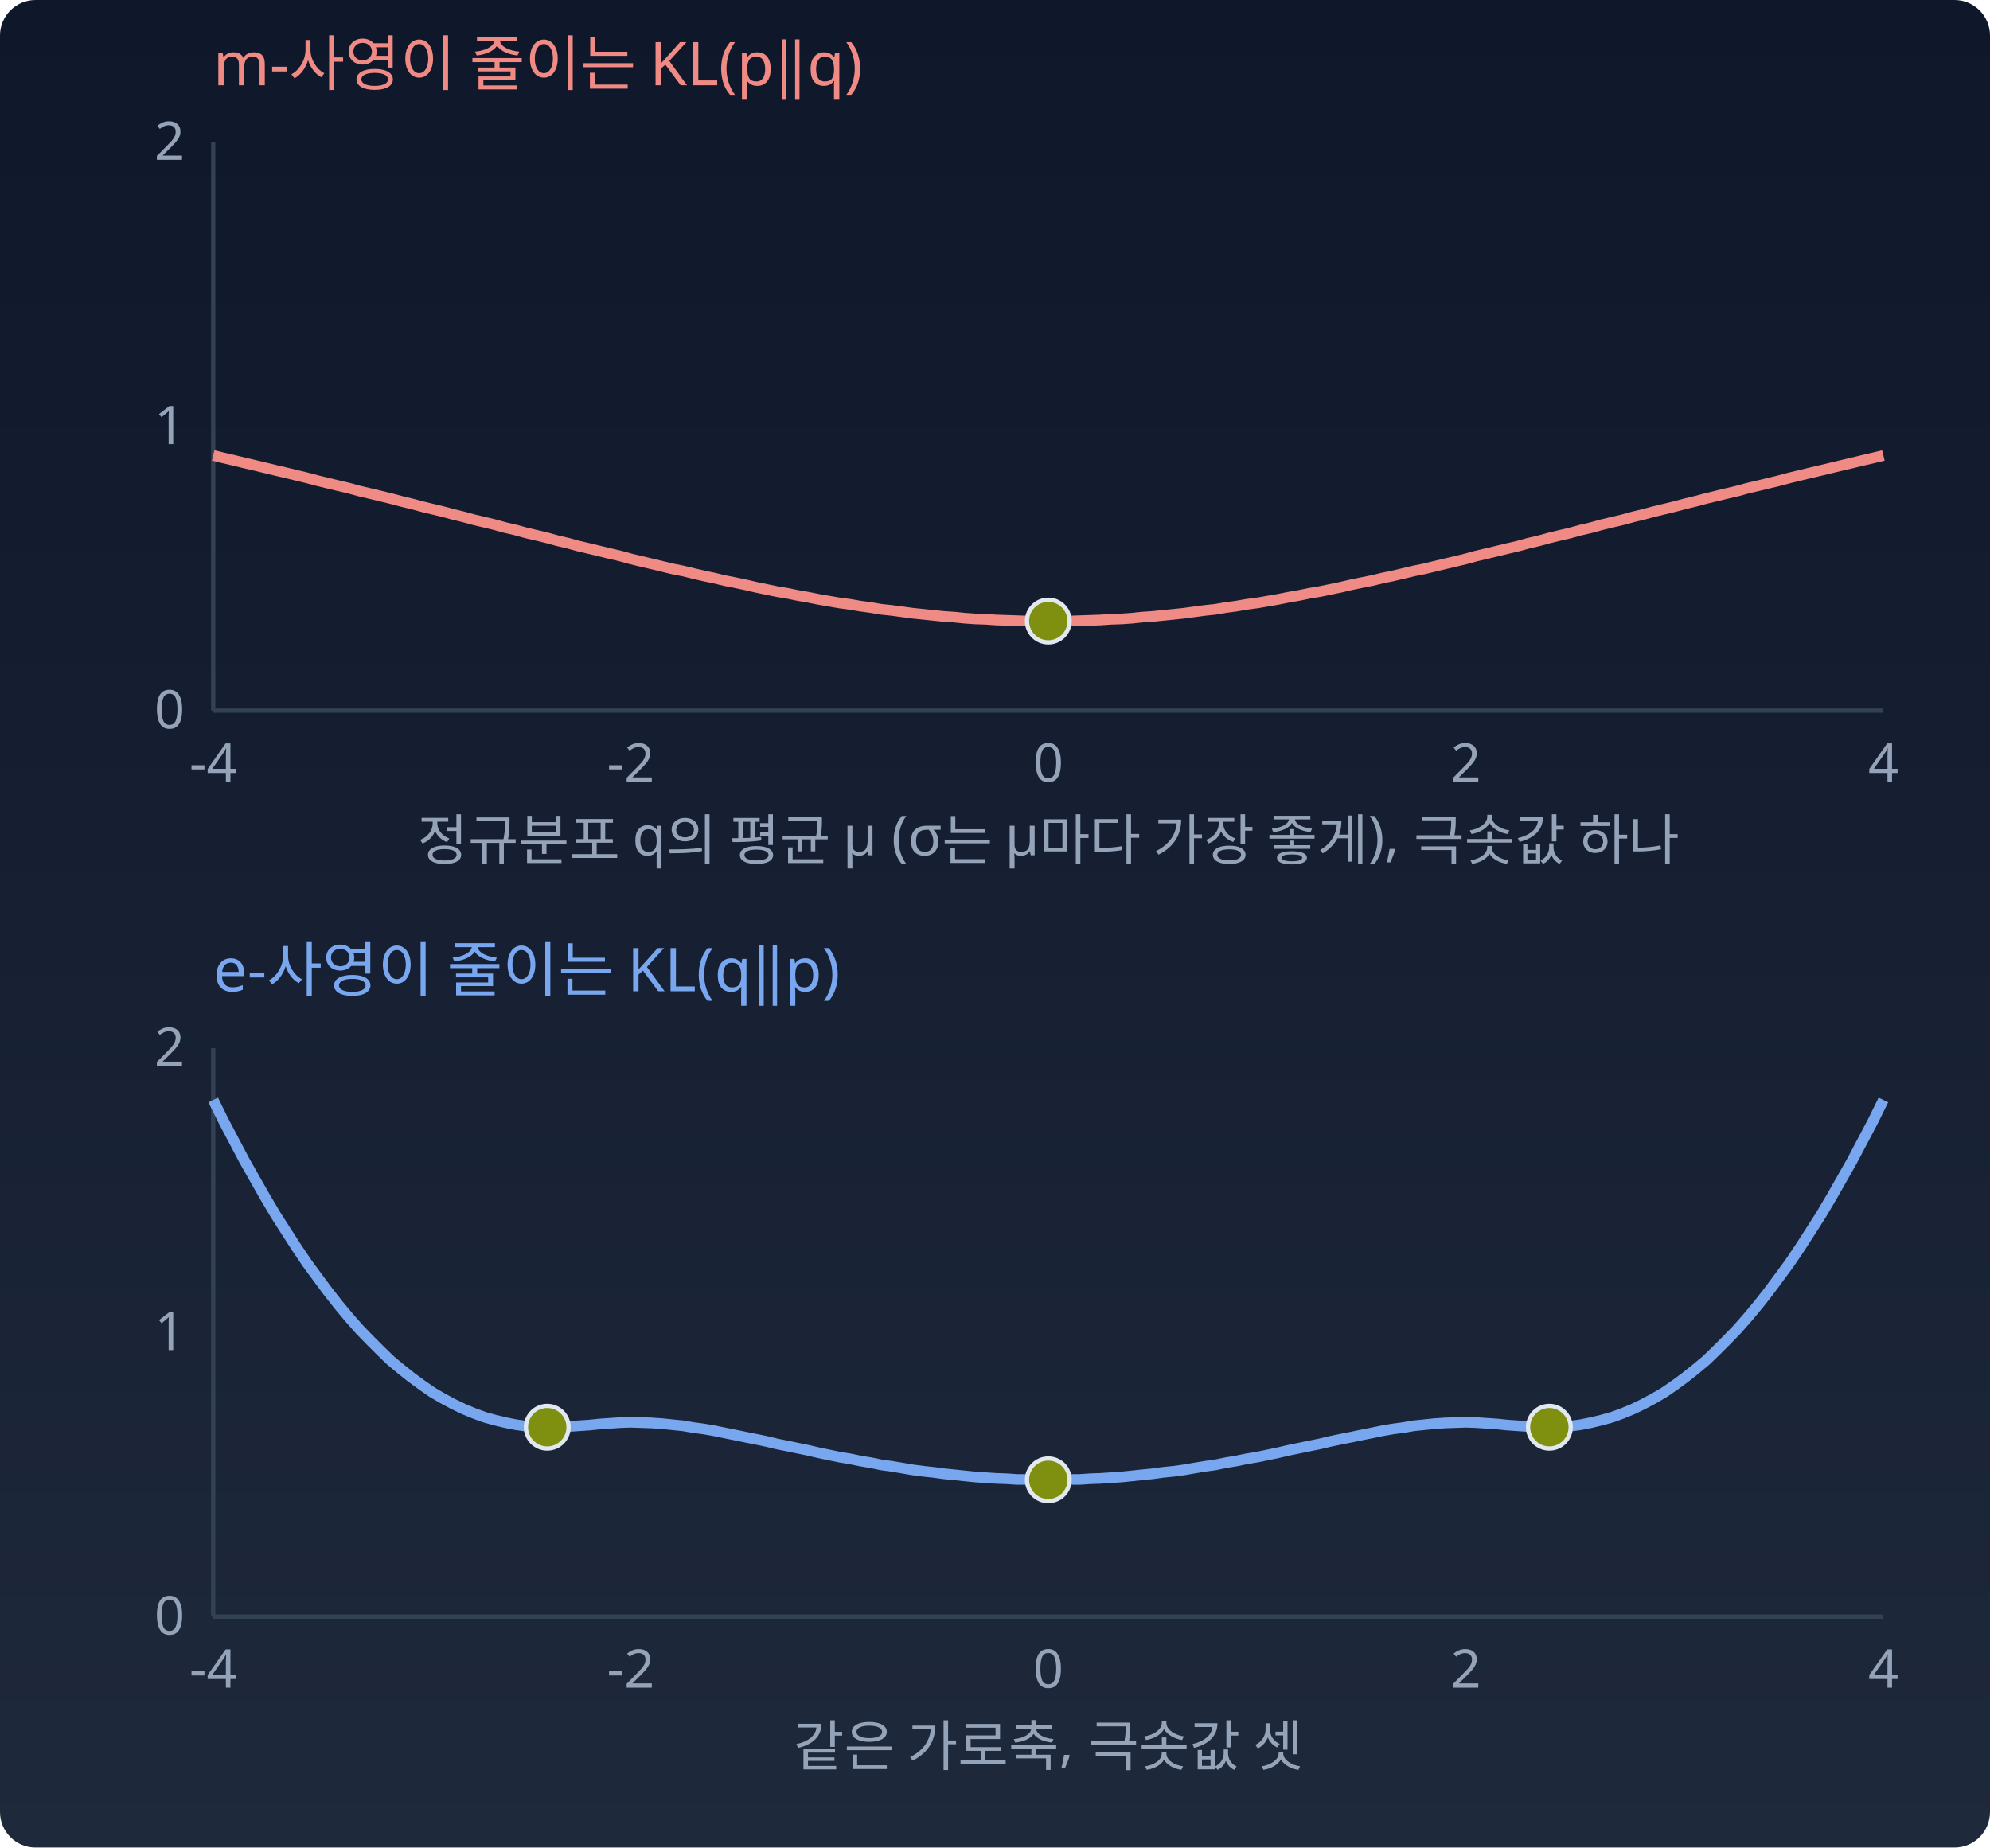
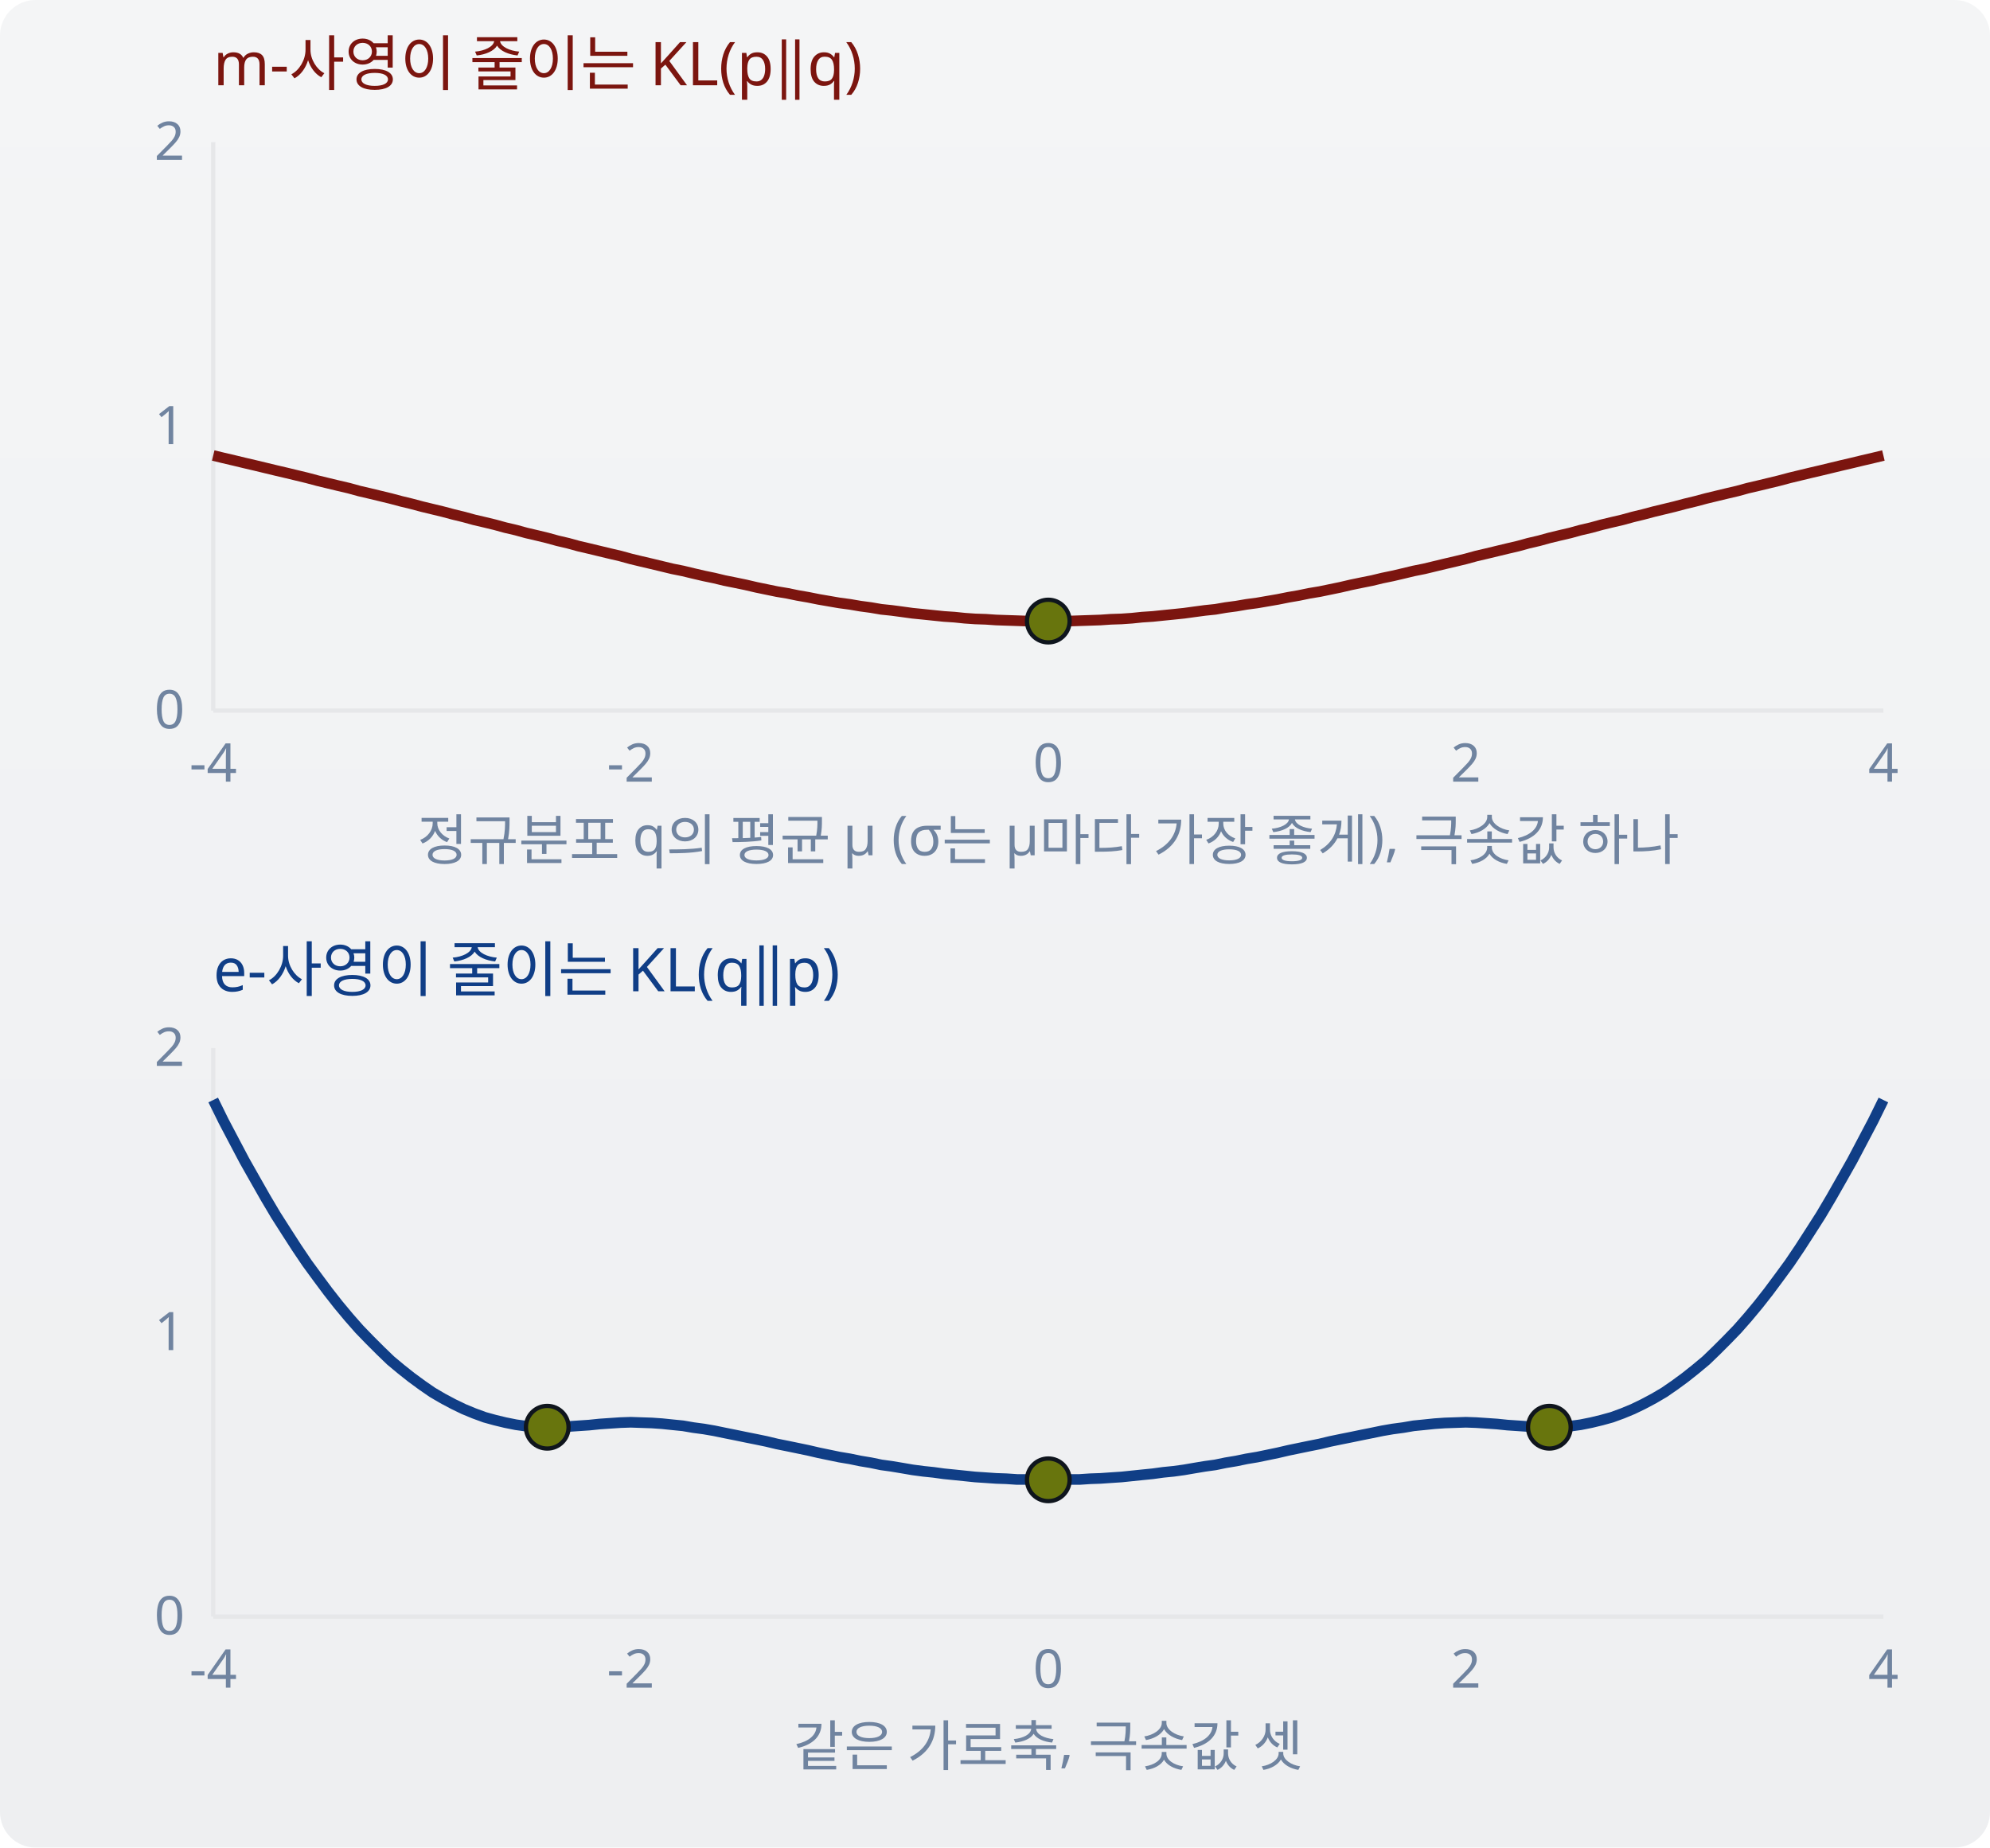
<svg xmlns="http://www.w3.org/2000/svg" viewBox="0 0 560 520" font-family="'Noto Sans KR', sans-serif">
  <defs>
    <linearGradient id="bg11b" x1="0" y1="0" x2="0" y2="1">
-       <stop offset="0%" stop-color="#0f172a" />
-       <stop offset="100%" stop-color="#1e293b" />
+       <stop offset="0%" stop-color="#f4f5f6" />
+       <stop offset="100%" stop-color="#eeeff1" />
    </linearGradient>
  </defs>
  <rect width="560" height="520" fill="url(#bg11b)" rx="10" />
-   <text x="60" y="24" font-size="17" fill="#f08a84">m-사영이 줄이는 KL(p‖q)</text>
-   <line x1="60" y1="200" x2="530" y2="200" stroke="#334155" stroke-width="1.2" />
-   <line x1="60" y1="40" x2="60" y2="200" stroke="#334155" stroke-width="1.2" />
-   <text x="60.0" y="220" font-size="15" fill="#94a3b8" text-anchor="middle">-4</text>
-   <text x="177.5" y="220" font-size="15" fill="#94a3b8" text-anchor="middle">-2</text>
-   <text x="295.0" y="220" font-size="15" fill="#94a3b8" text-anchor="middle">0</text>
-   <text x="412.5" y="220" font-size="15" fill="#94a3b8" text-anchor="middle">2</text>
-   <text x="530.0" y="220" font-size="15" fill="#94a3b8" text-anchor="middle">4</text>
-   <text x="52" y="205.0" font-size="15" fill="#94a3b8" text-anchor="end">0</text>
-   <text x="52" y="125.0" font-size="15" fill="#94a3b8" text-anchor="end">1</text>
-   <text x="52" y="45.0" font-size="15" fill="#94a3b8" text-anchor="end">2</text>
-   <polyline points="60.0,128.2 62.9,128.9 65.9,129.6 68.8,130.3 71.8,131.0 74.7,131.7 77.6,132.4 80.6,133.1 83.5,133.8 86.4,134.5 89.4,135.3 92.3,136.0 95.2,136.7 98.2,137.4 101.1,138.2 104.1,138.9 107.0,139.6 109.9,140.3 112.9,141.1 115.8,141.8 118.8,142.6 121.7,143.3 124.6,144.0 127.6,144.8 130.5,145.5 133.4,146.3 136.4,147.0 139.3,147.7 142.2,148.5 145.2,149.2 148.1,150.0 151.1,150.7 154.0,151.4 156.9,152.2 159.9,152.9 162.8,153.7 165.8,154.4 168.7,155.1 171.6,155.8 174.6,156.5 177.5,157.3 180.4,158.0 183.4,158.7 186.3,159.4 189.2,160.1 192.2,160.7 195.1,161.4 198.1,162.1 201.0,162.7 203.9,163.4 206.9,164.0 209.8,164.6 212.8,165.3 215.7,165.9 218.6,166.5 221.6,167.0 224.5,167.6 227.4,168.1 230.4,168.7 233.3,169.2 236.2,169.7 239.2,170.1 242.1,170.6 245.1,171.0 248.0,171.5 250.9,171.8 253.9,172.2 256.8,172.6 259.8,172.9 262.7,173.2 265.6,173.5 268.6,173.7 271.5,174.0 274.4,174.2 277.4,174.3 280.3,174.5 283.2,174.6 286.2,174.7 289.1,174.8 292.1,174.8 295.0,174.8 297.9,174.8 300.9,174.8 303.8,174.7 306.8,174.6 309.7,174.5 312.6,174.3 315.6,174.2 318.5,174.0 321.4,173.7 324.4,173.5 327.3,173.2 330.3,172.9 333.2,172.6 336.1,172.2 339.1,171.8 342.0,171.5 344.9,171.0 347.9,170.6 350.8,170.1 353.8,169.7 356.7,169.2 359.6,168.7 362.6,168.1 365.5,167.6 368.4,167.0 371.4,166.5 374.3,165.9 377.2,165.3 380.2,164.6 383.1,164.0 386.1,163.4 389.0,162.7 391.9,162.1 394.9,161.4 397.8,160.7 400.8,160.1 403.7,159.4 406.6,158.7 409.6,158.0 412.5,157.3 415.4,156.5 418.4,155.8 421.3,155.1 424.2,154.4 427.2,153.7 430.1,152.9 433.1,152.2 436.0,151.4 438.9,150.7 441.9,150.0 444.8,149.2 447.8,148.5 450.7,147.7 453.6,147.0 456.6,146.3 459.5,145.5 462.4,144.8 465.4,144.0 468.3,143.3 471.2,142.6 474.2,141.8 477.1,141.1 480.1,140.3 483.0,139.6 485.9,138.9 488.9,138.2 491.8,137.4 494.8,136.7 497.7,136.0 500.6,135.3 503.6,134.5 506.5,133.8 509.4,133.1 512.4,132.4 515.3,131.7 518.2,131.0 521.2,130.3 524.1,129.6 527.1,128.9 530.0,128.2" fill="none" stroke="#f08a84" stroke-width="3" />
-   <circle cx="295.0" cy="174.8" r="6" fill="#7f8f10" stroke="#e2e8f0" stroke-width="1.2" />
-   <text x="295.0" y="242" font-size="15.5" fill="#94a3b8" text-anchor="middle">정규분포 q의 평균 μ (σ는 μ마다 가장 좋게), 극솟값 하나</text>
-   <text x="60" y="279" font-size="17" fill="#79a7ef">e-사영이 줄이는 KL(q‖p)</text>
-   <line x1="60" y1="455" x2="530" y2="455" stroke="#334155" stroke-width="1.2" />
-   <line x1="60" y1="295" x2="60" y2="455" stroke="#334155" stroke-width="1.2" />
-   <text x="60.0" y="475" font-size="15" fill="#94a3b8" text-anchor="middle">-4</text>
-   <text x="177.5" y="475" font-size="15" fill="#94a3b8" text-anchor="middle">-2</text>
-   <text x="295.0" y="475" font-size="15" fill="#94a3b8" text-anchor="middle">0</text>
-   <text x="412.5" y="475" font-size="15" fill="#94a3b8" text-anchor="middle">2</text>
-   <text x="530.0" y="475" font-size="15" fill="#94a3b8" text-anchor="middle">4</text>
-   <text x="52" y="460.0" font-size="15" fill="#94a3b8" text-anchor="end">0</text>
-   <text x="52" y="380.0" font-size="15" fill="#94a3b8" text-anchor="end">1</text>
-   <text x="52" y="300.0" font-size="15" fill="#94a3b8" text-anchor="end">2</text>
-   <polyline points="60.0,309.6 62.9,315.5 65.9,321.2 68.8,326.7 71.8,332.0 74.7,337.1 77.6,342.0 80.6,346.7 83.5,351.2 86.4,355.5 89.4,359.6 92.3,363.5 95.2,367.2 98.2,370.8 101.1,374.1 104.1,377.2 107.0,380.1 109.9,382.9 112.9,385.4 115.8,387.7 118.8,389.9 121.7,391.9 124.6,393.6 127.6,395.2 130.5,396.6 133.4,397.8 136.4,398.9 139.3,399.7 142.2,400.4 145.2,401.0 148.1,401.4 151.1,401.6 154.0,401.7 156.9,401.7 159.9,401.5 162.8,401.3 165.8,401.1 168.7,400.8 171.6,400.6 174.6,400.4 177.5,400.3 180.4,400.4 183.4,400.5 186.3,400.7 189.2,401.0 192.2,401.3 195.1,401.8 198.1,402.2 201.0,402.7 203.9,403.3 206.9,403.9 209.8,404.5 212.8,405.1 215.7,405.7 218.6,406.4 221.6,407.0 224.5,407.6 227.4,408.2 230.4,408.9 233.3,409.5 236.2,410.1 239.2,410.6 242.1,411.2 245.1,411.7 248.0,412.3 250.9,412.7 253.9,413.2 256.8,413.7 259.8,414.1 262.7,414.4 265.6,414.8 268.6,415.1 271.5,415.4 274.4,415.7 277.4,415.9 280.3,416.1 283.2,416.2 286.2,416.4 289.1,416.4 292.1,416.5 295.0,416.5 297.9,416.5 300.9,416.4 303.8,416.4 306.8,416.2 309.7,416.1 312.6,415.9 315.6,415.7 318.5,415.4 321.4,415.1 324.4,414.8 327.3,414.4 330.3,414.1 333.2,413.7 336.1,413.2 339.1,412.7 342.0,412.3 344.9,411.7 347.9,411.2 350.8,410.6 353.8,410.1 356.7,409.5 359.6,408.9 362.6,408.2 365.5,407.6 368.4,407.0 371.4,406.4 374.3,405.7 377.2,405.1 380.2,404.5 383.1,403.9 386.1,403.3 389.0,402.7 391.9,402.2 394.9,401.8 397.8,401.3 400.8,401.0 403.7,400.7 406.6,400.5 409.6,400.4 412.5,400.3 415.4,400.4 418.4,400.6 421.3,400.8 424.2,401.1 427.2,401.3 430.1,401.5 433.1,401.7 436.0,401.7 438.9,401.6 441.9,401.4 444.8,401.0 447.8,400.4 450.7,399.7 453.6,398.9 456.6,397.8 459.5,396.6 462.4,395.2 465.4,393.6 468.3,391.9 471.2,389.9 474.2,387.7 477.1,385.4 480.1,382.9 483.0,380.1 485.9,377.2 488.9,374.1 491.8,370.8 494.8,367.2 497.7,363.5 500.6,359.6 503.6,355.5 506.5,351.2 509.4,346.7 512.4,342.0 515.3,337.1 518.2,332.0 521.2,326.7 524.1,321.2 527.1,315.5 530.0,309.6" fill="none" stroke="#79a7ef" stroke-width="3" />
-   <circle cx="154.0" cy="401.7" r="6" fill="#7f8f10" stroke="#e2e8f0" stroke-width="1.2" />
-   <circle cx="295.0" cy="416.5" r="6" fill="#7f8f10" stroke="#e2e8f0" stroke-width="1.2" />
-   <circle cx="436.0" cy="401.7" r="6" fill="#7f8f10" stroke="#e2e8f0" stroke-width="1.2" />
-   <text x="295.0" y="497" font-size="15.5" fill="#94a3b8" text-anchor="middle">같은 가로축, 극솟값 셋</text>
+   <text x="60" y="24" font-size="17" fill="#7b150f">m-사영이 줄이는 KL(p‖q)</text>
+   <line x1="60" y1="200" x2="530" y2="200" stroke="#e6e7e9" stroke-width="1.2" />
+   <line x1="60" y1="40" x2="60" y2="200" stroke="#e6e7e9" stroke-width="1.2" />
+   <text x="60.0" y="220" font-size="15" fill="#7084a0" text-anchor="middle">-4</text>
+   <text x="177.5" y="220" font-size="15" fill="#7084a0" text-anchor="middle">-2</text>
+   <text x="295.0" y="220" font-size="15" fill="#7084a0" text-anchor="middle">0</text>
+   <text x="412.5" y="220" font-size="15" fill="#7084a0" text-anchor="middle">2</text>
+   <text x="530.0" y="220" font-size="15" fill="#7084a0" text-anchor="middle">4</text>
+   <text x="52" y="205.0" font-size="15" fill="#7084a0" text-anchor="end">0</text>
+   <text x="52" y="125.0" font-size="15" fill="#7084a0" text-anchor="end">1</text>
+   <text x="52" y="45.0" font-size="15" fill="#7084a0" text-anchor="end">2</text>
+   <polyline points="60.0,128.2 62.9,128.9 65.9,129.6 68.8,130.3 71.8,131.0 74.7,131.7 77.6,132.4 80.6,133.1 83.5,133.8 86.4,134.5 89.4,135.3 92.3,136.0 95.2,136.7 98.2,137.4 101.1,138.2 104.1,138.9 107.0,139.6 109.9,140.3 112.9,141.1 115.8,141.8 118.8,142.6 121.7,143.3 124.6,144.0 127.6,144.8 130.5,145.5 133.4,146.3 136.4,147.0 139.3,147.7 142.2,148.5 145.2,149.2 148.1,150.0 151.1,150.7 154.0,151.4 156.9,152.2 159.9,152.9 162.8,153.7 165.8,154.4 168.7,155.1 171.6,155.8 174.6,156.5 177.5,157.3 180.4,158.0 183.4,158.7 186.3,159.4 189.2,160.1 192.2,160.7 195.1,161.4 198.1,162.1 201.0,162.7 203.9,163.4 206.9,164.0 209.8,164.6 212.8,165.3 215.7,165.9 218.6,166.5 221.6,167.0 224.5,167.6 227.4,168.1 230.4,168.7 233.3,169.2 236.2,169.7 239.2,170.1 242.1,170.6 245.1,171.0 248.0,171.5 250.9,171.8 253.9,172.2 256.8,172.6 259.8,172.9 262.7,173.2 265.6,173.5 268.6,173.7 271.5,174.0 274.4,174.2 277.4,174.3 280.3,174.5 283.2,174.6 286.2,174.7 289.1,174.8 292.1,174.8 295.0,174.8 297.9,174.8 300.9,174.8 303.8,174.7 306.8,174.6 309.7,174.5 312.6,174.3 315.6,174.2 318.5,174.0 321.4,173.7 324.4,173.5 327.3,173.2 330.3,172.9 333.2,172.6 336.1,172.2 339.1,171.8 342.0,171.5 344.9,171.0 347.9,170.6 350.8,170.1 353.8,169.7 356.7,169.2 359.6,168.7 362.6,168.1 365.5,167.6 368.4,167.0 371.4,166.5 374.3,165.9 377.2,165.3 380.2,164.6 383.1,164.0 386.1,163.4 389.0,162.7 391.9,162.1 394.9,161.4 397.8,160.7 400.8,160.1 403.7,159.4 406.6,158.7 409.6,158.0 412.5,157.3 415.4,156.5 418.4,155.8 421.3,155.1 424.2,154.4 427.2,153.7 430.1,152.9 433.1,152.2 436.0,151.4 438.9,150.7 441.9,150.0 444.8,149.2 447.8,148.5 450.7,147.7 453.6,147.0 456.6,146.3 459.5,145.5 462.4,144.8 465.4,144.0 468.3,143.3 471.2,142.6 474.2,141.8 477.1,141.1 480.1,140.3 483.0,139.6 485.9,138.9 488.9,138.2 491.8,137.4 494.8,136.7 497.7,136.0 500.6,135.3 503.6,134.5 506.5,133.8 509.4,133.1 512.4,132.4 515.3,131.7 518.2,131.0 521.2,130.3 524.1,129.6 527.1,128.9 530.0,128.2" fill="none" stroke="#7b150f" stroke-width="3" />
+   <circle cx="295.0" cy="174.8" r="6" fill="#68750d" stroke="#0f151d" stroke-width="1.2" />
+   <text x="295.0" y="242" font-size="15.5" fill="#7084a0" text-anchor="middle">정규분포 q의 평균 μ (σ는 μ마다 가장 좋게), 극솟값 하나</text>
+   <text x="60" y="279" font-size="17" fill="#103e86">e-사영이 줄이는 KL(q‖p)</text>
+   <line x1="60" y1="455" x2="530" y2="455" stroke="#e6e7e9" stroke-width="1.2" />
+   <line x1="60" y1="295" x2="60" y2="455" stroke="#e6e7e9" stroke-width="1.2" />
+   <text x="60.0" y="475" font-size="15" fill="#7084a0" text-anchor="middle">-4</text>
+   <text x="177.5" y="475" font-size="15" fill="#7084a0" text-anchor="middle">-2</text>
+   <text x="295.0" y="475" font-size="15" fill="#7084a0" text-anchor="middle">0</text>
+   <text x="412.5" y="475" font-size="15" fill="#7084a0" text-anchor="middle">2</text>
+   <text x="530.0" y="475" font-size="15" fill="#7084a0" text-anchor="middle">4</text>
+   <text x="52" y="460.0" font-size="15" fill="#7084a0" text-anchor="end">0</text>
+   <text x="52" y="380.0" font-size="15" fill="#7084a0" text-anchor="end">1</text>
+   <text x="52" y="300.0" font-size="15" fill="#7084a0" text-anchor="end">2</text>
+   <polyline points="60.0,309.6 62.9,315.5 65.9,321.2 68.8,326.7 71.8,332.0 74.7,337.1 77.6,342.0 80.6,346.7 83.5,351.2 86.4,355.5 89.4,359.6 92.3,363.5 95.2,367.2 98.2,370.8 101.1,374.1 104.1,377.2 107.0,380.1 109.9,382.9 112.9,385.4 115.8,387.7 118.8,389.9 121.7,391.9 124.6,393.6 127.6,395.2 130.5,396.6 133.4,397.8 136.4,398.9 139.3,399.7 142.2,400.4 145.2,401.0 148.1,401.4 151.1,401.6 154.0,401.7 156.9,401.7 159.9,401.5 162.8,401.3 165.8,401.1 168.7,400.8 171.6,400.6 174.6,400.4 177.5,400.3 180.4,400.4 183.4,400.5 186.3,400.7 189.2,401.0 192.2,401.3 195.1,401.8 198.1,402.2 201.0,402.7 203.9,403.3 206.9,403.9 209.8,404.5 212.8,405.1 215.7,405.7 218.6,406.4 221.6,407.0 224.5,407.6 227.4,408.2 230.4,408.9 233.3,409.5 236.2,410.1 239.2,410.6 242.1,411.2 245.1,411.7 248.0,412.3 250.9,412.7 253.9,413.2 256.8,413.7 259.8,414.1 262.7,414.4 265.6,414.8 268.6,415.1 271.5,415.4 274.4,415.7 277.4,415.9 280.3,416.1 283.2,416.2 286.2,416.4 289.1,416.4 292.1,416.5 295.0,416.5 297.9,416.5 300.9,416.4 303.8,416.4 306.8,416.2 309.7,416.1 312.6,415.9 315.6,415.7 318.5,415.4 321.4,415.1 324.4,414.8 327.3,414.4 330.3,414.1 333.2,413.7 336.1,413.2 339.1,412.7 342.0,412.3 344.9,411.7 347.9,411.2 350.8,410.6 353.8,410.1 356.7,409.5 359.6,408.9 362.6,408.2 365.5,407.6 368.4,407.0 371.4,406.4 374.3,405.7 377.2,405.1 380.2,404.5 383.1,403.9 386.1,403.3 389.0,402.7 391.9,402.2 394.9,401.8 397.8,401.3 400.8,401.0 403.7,400.7 406.6,400.5 409.6,400.4 412.5,400.3 415.4,400.4 418.4,400.6 421.3,400.8 424.2,401.1 427.2,401.3 430.1,401.5 433.1,401.7 436.0,401.7 438.9,401.6 441.9,401.4 444.8,401.0 447.8,400.4 450.7,399.7 453.6,398.9 456.6,397.8 459.5,396.6 462.4,395.2 465.4,393.6 468.3,391.9 471.2,389.9 474.2,387.7 477.1,385.4 480.1,382.9 483.0,380.1 485.9,377.2 488.9,374.1 491.8,370.8 494.8,367.2 497.7,363.5 500.6,359.6 503.6,355.5 506.5,351.2 509.4,346.7 512.4,342.0 515.3,337.1 518.2,332.0 521.2,326.7 524.1,321.2 527.1,315.5 530.0,309.6" fill="none" stroke="#103e86" stroke-width="3" />
+   <circle cx="154.0" cy="401.7" r="6" fill="#68750d" stroke="#0f151d" stroke-width="1.2" />
+   <circle cx="295.0" cy="416.5" r="6" fill="#68750d" stroke="#0f151d" stroke-width="1.2" />
+   <circle cx="436.0" cy="401.7" r="6" fill="#68750d" stroke="#0f151d" stroke-width="1.2" />
+   <text x="295.0" y="497" font-size="15.5" fill="#7084a0" text-anchor="middle">같은 가로축, 극솟값 셋</text>
</svg>
